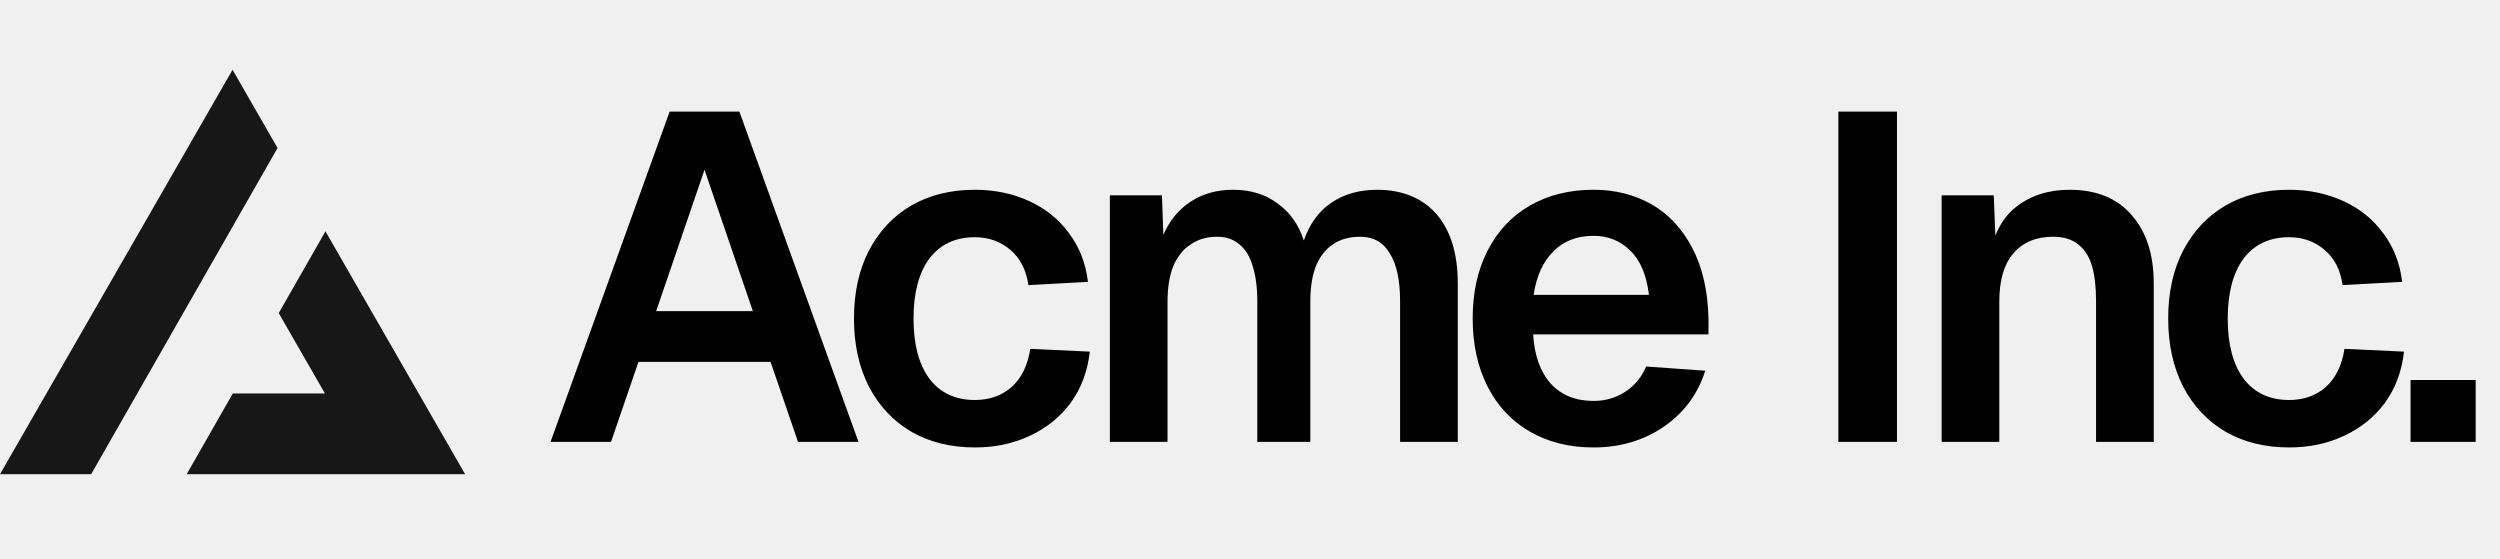
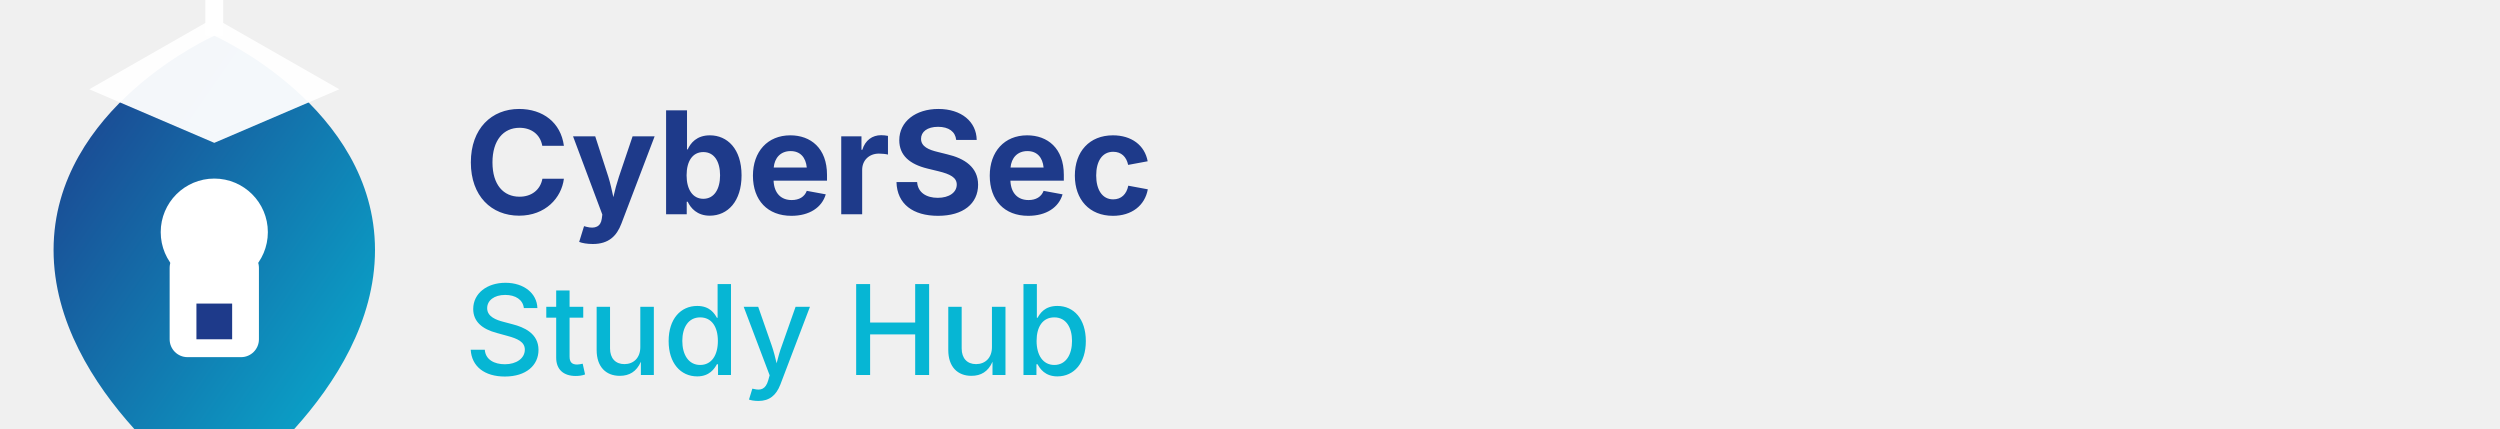
- <svg xmlns="http://www.w3.org/2000/svg" width="215" height="48" fill="none">
-   <path fill="#000" d="M57.588 9.6h6L73.828 38h-5.2l-2.36-6.88h-11.36L52.548 38h-5.2l10.24-28.4Zm7.16 17.16-4.16-12.16-4.16 12.16h8.32Zm23.694-2.24c-.186-1.307-.706-2.32-1.56-3.04-.853-.72-1.866-1.08-3.04-1.08-1.68 0-2.986.613-3.92 1.84-.906 1.227-1.36 2.947-1.36 5.16s.454 3.933 1.36 5.16c.934 1.227 2.24 1.84 3.92 1.84 1.254 0 2.307-.373 3.16-1.12.854-.773 1.387-1.867 1.6-3.28l5.12.24c-.186 1.68-.733 3.147-1.64 4.4-.906 1.227-2.08 2.173-3.52 2.84-1.413.667-2.986 1-4.72 1-2.08 0-3.906-.453-5.48-1.36-1.546-.907-2.76-2.2-3.64-3.88-.853-1.68-1.28-3.627-1.28-5.84 0-2.24.427-4.187 1.28-5.84.88-1.68 2.094-2.973 3.64-3.88 1.574-.907 3.4-1.36 5.48-1.36 1.68 0 3.227.32 4.64.96 1.414.64 2.56 1.56 3.44 2.76.907 1.2 1.454 2.6 1.64 4.2l-5.12.28Zm11.486-7.72.12 3.4c.534-1.227 1.307-2.173 2.32-2.84 1.04-.693 2.267-1.04 3.68-1.04 1.494 0 2.76.387 3.8 1.16 1.067.747 1.827 1.813 2.28 3.2.507-1.44 1.294-2.52 2.36-3.24 1.094-.747 2.414-1.12 3.96-1.12 1.414 0 2.64.307 3.68.92s1.84 1.52 2.4 2.72c.56 1.2.84 2.667.84 4.4V38h-4.96V25.92c0-1.813-.293-3.187-.88-4.12-.56-.96-1.413-1.44-2.56-1.44-.906 0-1.68.213-2.32.64-.64.427-1.133 1.053-1.48 1.88-.32.827-.48 1.84-.48 3.04V38h-4.56V25.92c0-1.2-.133-2.213-.4-3.04-.24-.827-.626-1.453-1.16-1.88-.506-.427-1.133-.64-1.88-.64-.906 0-1.68.227-2.32.68-.64.427-1.133 1.053-1.48 1.88-.32.827-.48 1.827-.48 3V38h-4.96V16.8h4.48Zm26.723 10.6c0-2.24.427-4.187 1.28-5.84.854-1.68 2.067-2.973 3.64-3.88 1.574-.907 3.4-1.36 5.48-1.36 1.84 0 3.494.413 4.96 1.24 1.467.827 2.64 2.08 3.52 3.76.88 1.653 1.347 3.693 1.4 6.12v1.32h-15.08c.107 1.813.614 3.227 1.52 4.24.907.987 2.134 1.48 3.68 1.48.987 0 1.88-.253 2.68-.76a4.803 4.803 0 0 0 1.84-2.2l5.08.36c-.64 2.027-1.84 3.64-3.6 4.84-1.733 1.173-3.733 1.76-6 1.76-2.08 0-3.906-.453-5.48-1.36-1.573-.907-2.786-2.2-3.64-3.88-.853-1.68-1.28-3.627-1.28-5.84Zm15.16-2.04c-.213-1.733-.76-3.013-1.64-3.84-.853-.827-1.893-1.24-3.12-1.24-1.44 0-2.6.453-3.48 1.36-.88.88-1.44 2.12-1.68 3.72h9.92ZM163.139 9.6V38h-5.04V9.6h5.04Zm8.322 7.2.24 5.88-.64-.36c.32-2.053 1.094-3.56 2.32-4.52 1.254-.987 2.787-1.48 4.6-1.48 2.32 0 4.107.733 5.36 2.2 1.254 1.44 1.88 3.387 1.88 5.84V38h-4.96V25.92c0-1.253-.12-2.28-.36-3.08-.24-.8-.64-1.413-1.2-1.84-.533-.427-1.253-.64-2.16-.64-1.44 0-2.573.48-3.4 1.44-.8.933-1.2 2.307-1.2 4.12V38h-4.96V16.8h4.48Zm30.003 7.72c-.186-1.307-.706-2.32-1.56-3.04-.853-.72-1.866-1.08-3.04-1.08-1.68 0-2.986.613-3.92 1.84-.906 1.227-1.36 2.947-1.36 5.16s.454 3.933 1.36 5.16c.934 1.227 2.24 1.84 3.92 1.84 1.254 0 2.307-.373 3.16-1.12.854-.773 1.387-1.867 1.6-3.28l5.12.24c-.186 1.68-.733 3.147-1.64 4.4-.906 1.227-2.08 2.173-3.52 2.84-1.413.667-2.986 1-4.72 1-2.08 0-3.906-.453-5.48-1.36-1.546-.907-2.76-2.2-3.64-3.88-.853-1.68-1.28-3.627-1.28-5.84 0-2.24.427-4.187 1.28-5.84.88-1.68 2.094-2.973 3.64-3.88 1.574-.907 3.4-1.36 5.48-1.36 1.68 0 3.227.32 4.64.96 1.414.64 2.56 1.56 3.44 2.76.907 1.2 1.454 2.6 1.64 4.2l-5.12.28Zm11.443 8.16V38h-5.6v-5.32h5.6Z" />
-   <path fill="#171717" fill-rule="evenodd" d="m7.839 40.783 16.03-28.054L20 6 0 40.783h7.839Zm8.214 0H40L27.99 19.894l-4.02 7.032 3.976 6.914H20.02l-3.967 6.943Z" clip-rule="evenodd" />
+ <svg xmlns="http://www.w3.org/2000/svg" width="280" height="48" fill="none">
+   <defs>
+     <linearGradient id="logoGrad" x1="0%" y1="0%" x2="100%" y2="100%">
+       <stop offset="0%" style="stop-color:#1e3a8a" />
+       <stop offset="100%" style="stop-color:#06b6d4" />
+     </linearGradient>
+   </defs>
+   <path fill="url(#logoGrad)" d="M24 4C24 4 6 12 6 28C6 44 24 56 24 56C24 56 42 44 42 28C42 12 24 4 24 4Z" />
+   <circle cx="24" cy="26" r="6" fill="white" />
+   <rect x="19" y="28" width="10" height="12" rx="2" fill="white" />
+   <rect x="22" y="34" width="4" height="4" fill="#1e3a8a" />
+   <polygon fill="white" points="24,2 10,10 24,16 38,10" opacity="0.95" />
+   <rect x="23" y="0" width="2" height="4" fill="white" />
+   <text x="52" y="24" font-family="system-ui, -apple-system, sans-serif" font-size="16" font-weight="700" fill="#1e3a8a">CyberSec</text>
+   <text x="52" y="42" font-family="system-ui, -apple-system, sans-serif" font-size="14" font-weight="500" fill="#06b6d4">Study Hub</text>
</svg>
